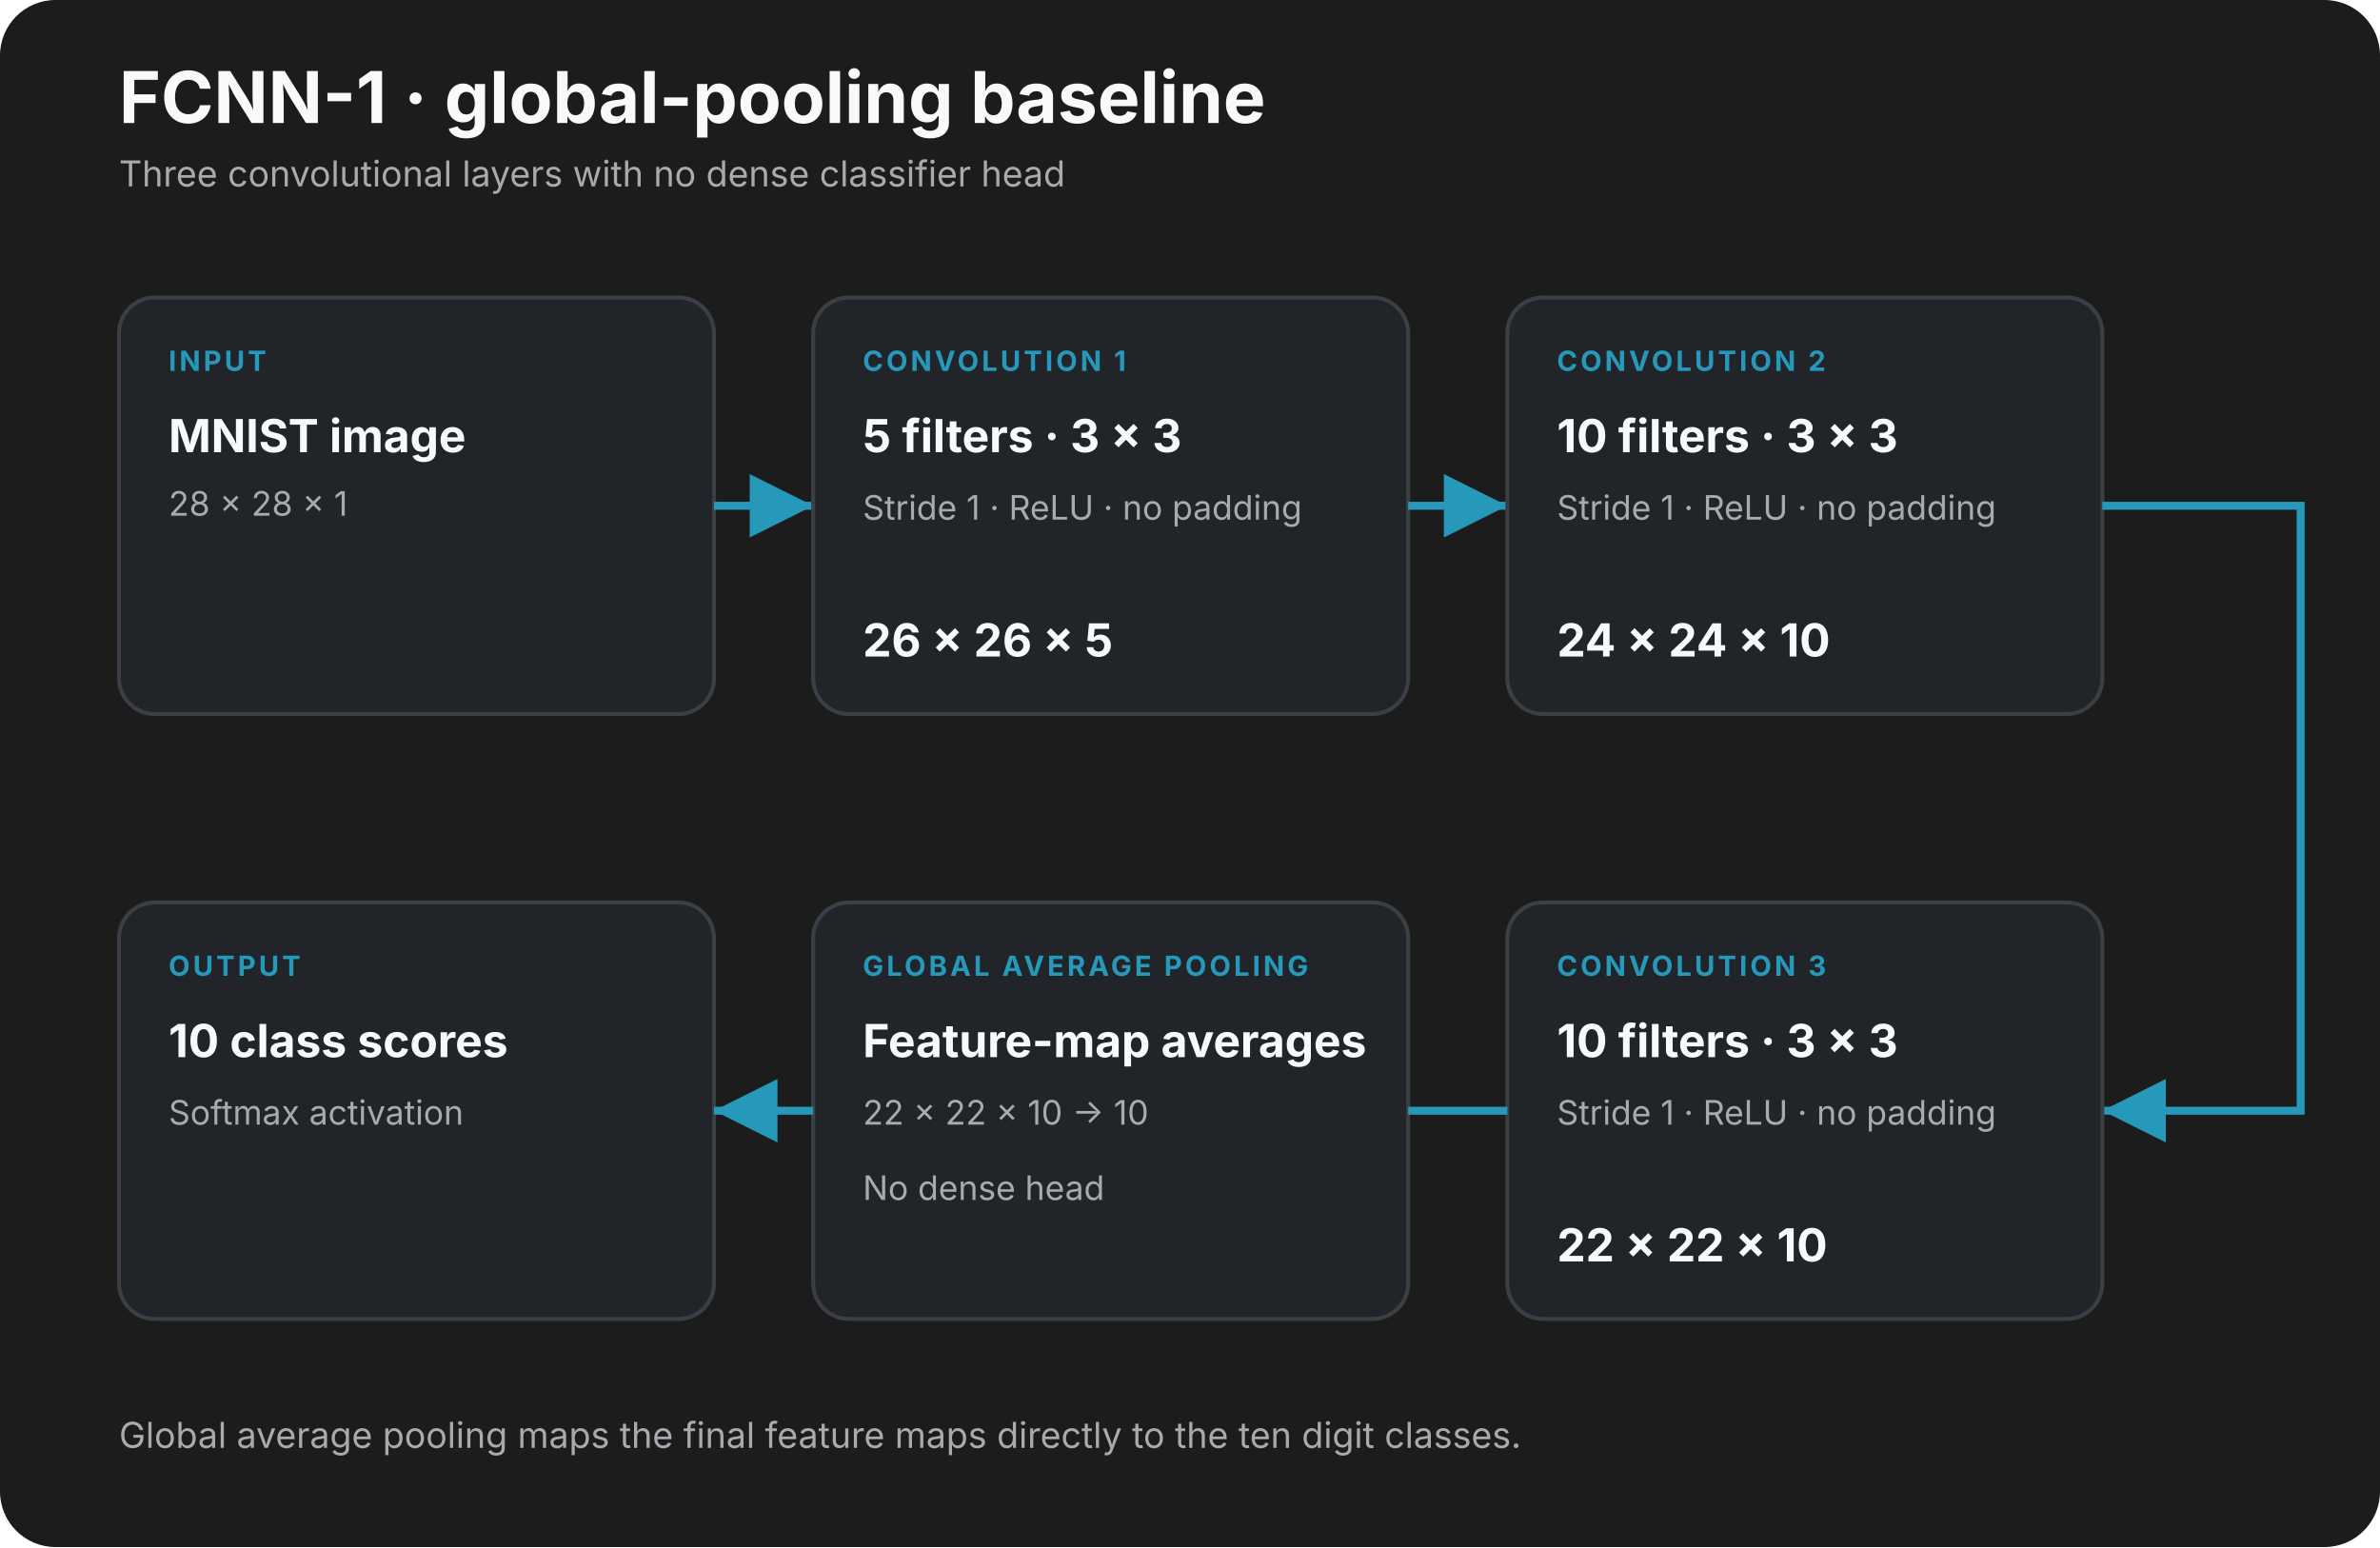
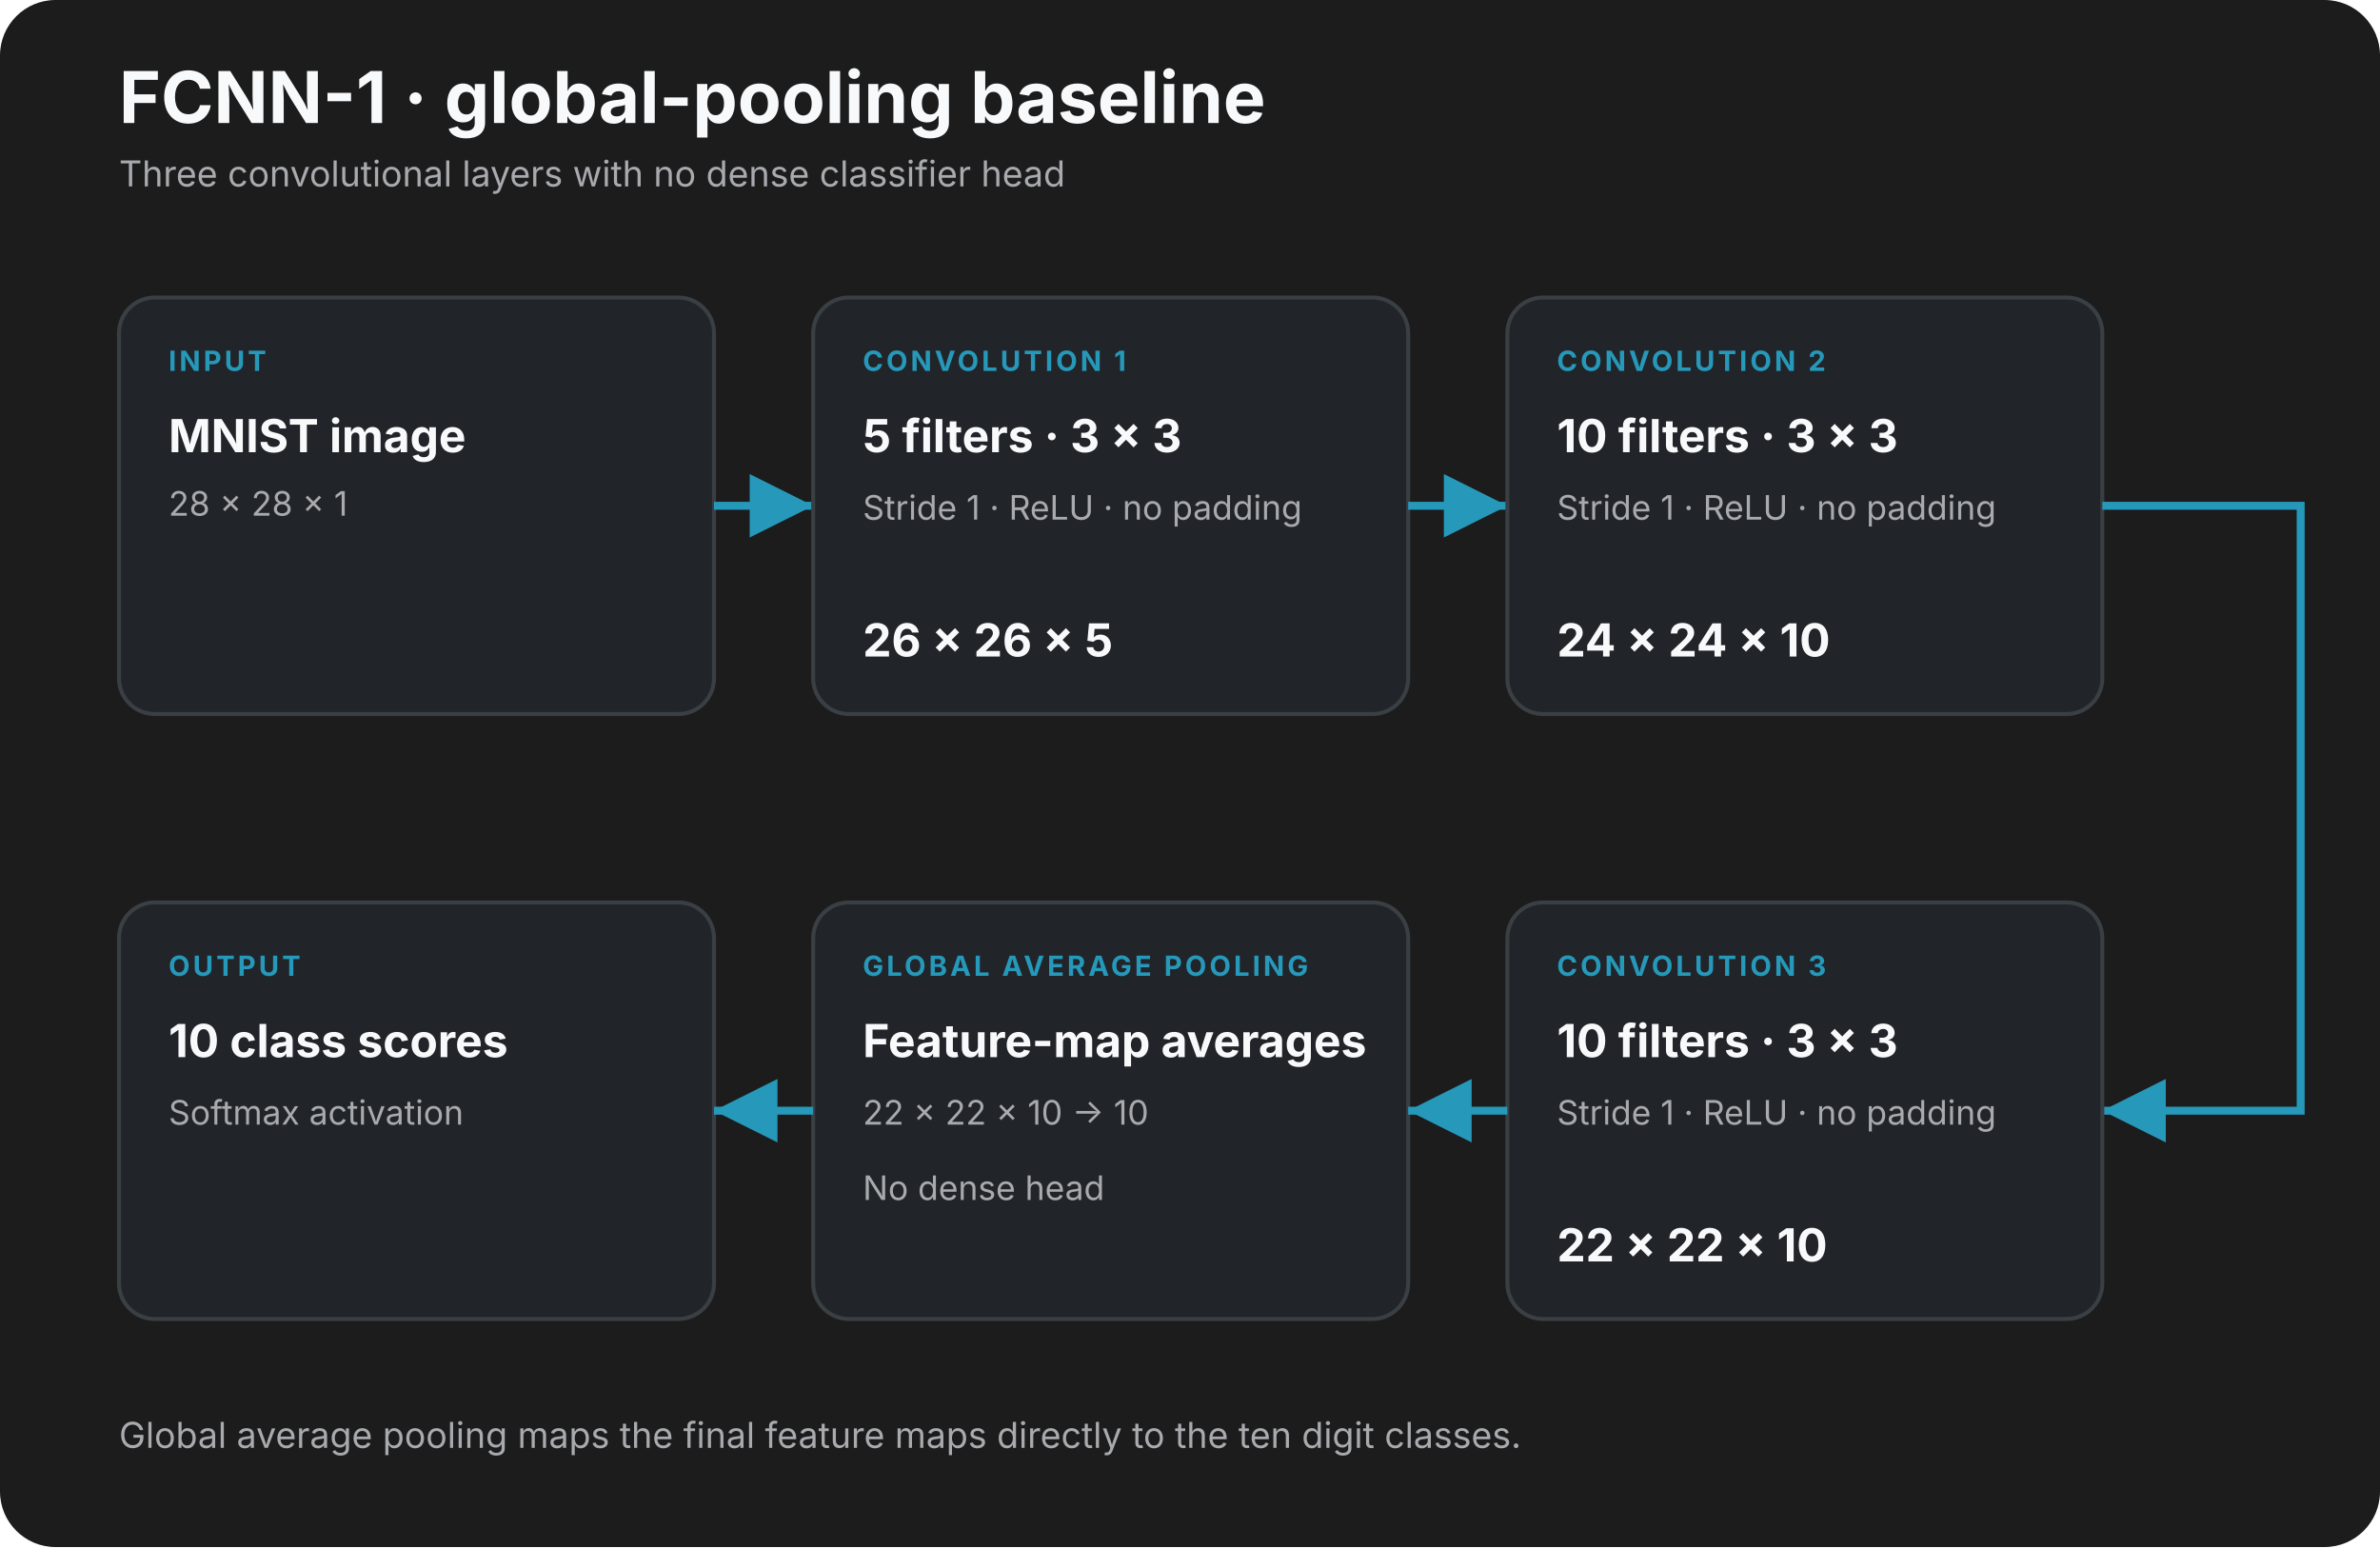
<svg xmlns="http://www.w3.org/2000/svg" viewBox="0 0 1200 780" role="img" aria-labelledby="fcnn1-title fcnn1-desc">
  <defs>
    <marker id="fcnn1-arrow" markerWidth="11" markerHeight="11" refX="8" refY="4" orient="auto">
      <path d="M0 0 8 4 0 8Z" fill="#2698ba" />
    </marker>
    <style>.h{fill:#f8f9fa;font:700 36px Inter,-apple-system,BlinkMacSystemFont,"Segoe UI",sans-serif}.s{fill:#a8aaad;font:400 18px Inter,-apple-system,BlinkMacSystemFont,"Segoe UI",sans-serif}.k{fill:#2698ba;font:700 14px Inter,-apple-system,BlinkMacSystemFont,"Segoe UI",sans-serif;letter-spacing:1.5px}.n{fill:#f8f9fa;font:700 23px Inter,-apple-system,BlinkMacSystemFont,"Segoe UI",sans-serif}.d{fill:#a8aaad;font:400 17px Inter,-apple-system,BlinkMacSystemFont,"Segoe UI",sans-serif}.c{fill:#212529;stroke:#3a3f44;stroke-width:2}.a{fill:none;stroke:#2698ba;stroke-width:4;marker-end:url(#fcnn1-arrow)}</style>
  </defs>
  <rect width="1200" height="780" rx="28" fill="#1c1c1d" />
  <text x="60" y="62" class="h">FCNN-1 · global-pooling baseline</text>
  <text x="60" y="94" class="s">Three convolutional layers with no dense classifier head</text>
  <g transform="translate(60 150)">
    <rect width="300" height="210" rx="18" class="c" />
    <text x="25" y="37" class="k">INPUT</text>
    <text x="25" y="78" class="n">MNIST image</text>
    <text x="25" y="110" class="d">28 × 28 × 1</text>
  </g>
  <path d="M360 255h50" class="a" />
  <g transform="translate(410 150)">
    <rect width="300" height="210" rx="18" class="c" />
    <text x="25" y="37" class="k">CONVOLUTION 1</text>
    <text x="25" y="78" class="n">5 filters · 3 × 3</text>
    <text x="25" y="112" class="d">Stride 1 · ReLU · no padding</text>
    <text x="25" y="181" class="n">26 × 26 × 5</text>
  </g>
  <path d="M710 255h50" class="a" />
  <g transform="translate(760 150)">
    <rect width="300" height="210" rx="18" class="c" />
    <text x="25" y="37" class="k">CONVOLUTION 2</text>
    <text x="25" y="78" class="n">10 filters · 3 × 3</text>
    <text x="25" y="112" class="d">Stride 1 · ReLU · no padding</text>
    <text x="25" y="181" class="n">24 × 24 × 10</text>
  </g>
  <path d="M1060 255h100v305h-100" class="a" />
  <g transform="translate(60 455)">
    <rect width="300" height="210" rx="18" class="c" />
    <text x="25" y="37" class="k">OUTPUT</text>
    <text x="25" y="78" class="n">10 class scores</text>
    <text x="25" y="112" class="d">Softmax activation</text>
  </g>
  <g transform="translate(410 455)">
    <rect width="300" height="210" rx="18" class="c" />
    <text x="25" y="37" class="k">GLOBAL AVERAGE POOLING</text>
    <text x="25" y="78" class="n">Feature-map averages</text>
    <text x="25" y="112" class="d">22 × 22 × 10 → 10</text>
    <text x="25" y="150" class="d">No dense head</text>
  </g>
  <g transform="translate(760 455)">
    <rect width="300" height="210" rx="18" class="c" />
    <text x="25" y="37" class="k">CONVOLUTION 3</text>
    <text x="25" y="78" class="n">10 filters · 3 × 3</text>
    <text x="25" y="112" class="d">Stride 1 · ReLU · no padding</text>
    <text x="25" y="181" class="n">22 × 22 × 10</text>
  </g>
-   <path d="M760 560h-50M410 560h-50" class="a" />
+   <path d="M760 560h-50" class="a" />
+   <path d="M410 560h-50" class="a" />
  <text x="60" y="730" class="s">Global average pooling maps the final feature maps directly to the ten digit classes.</text>
</svg>
